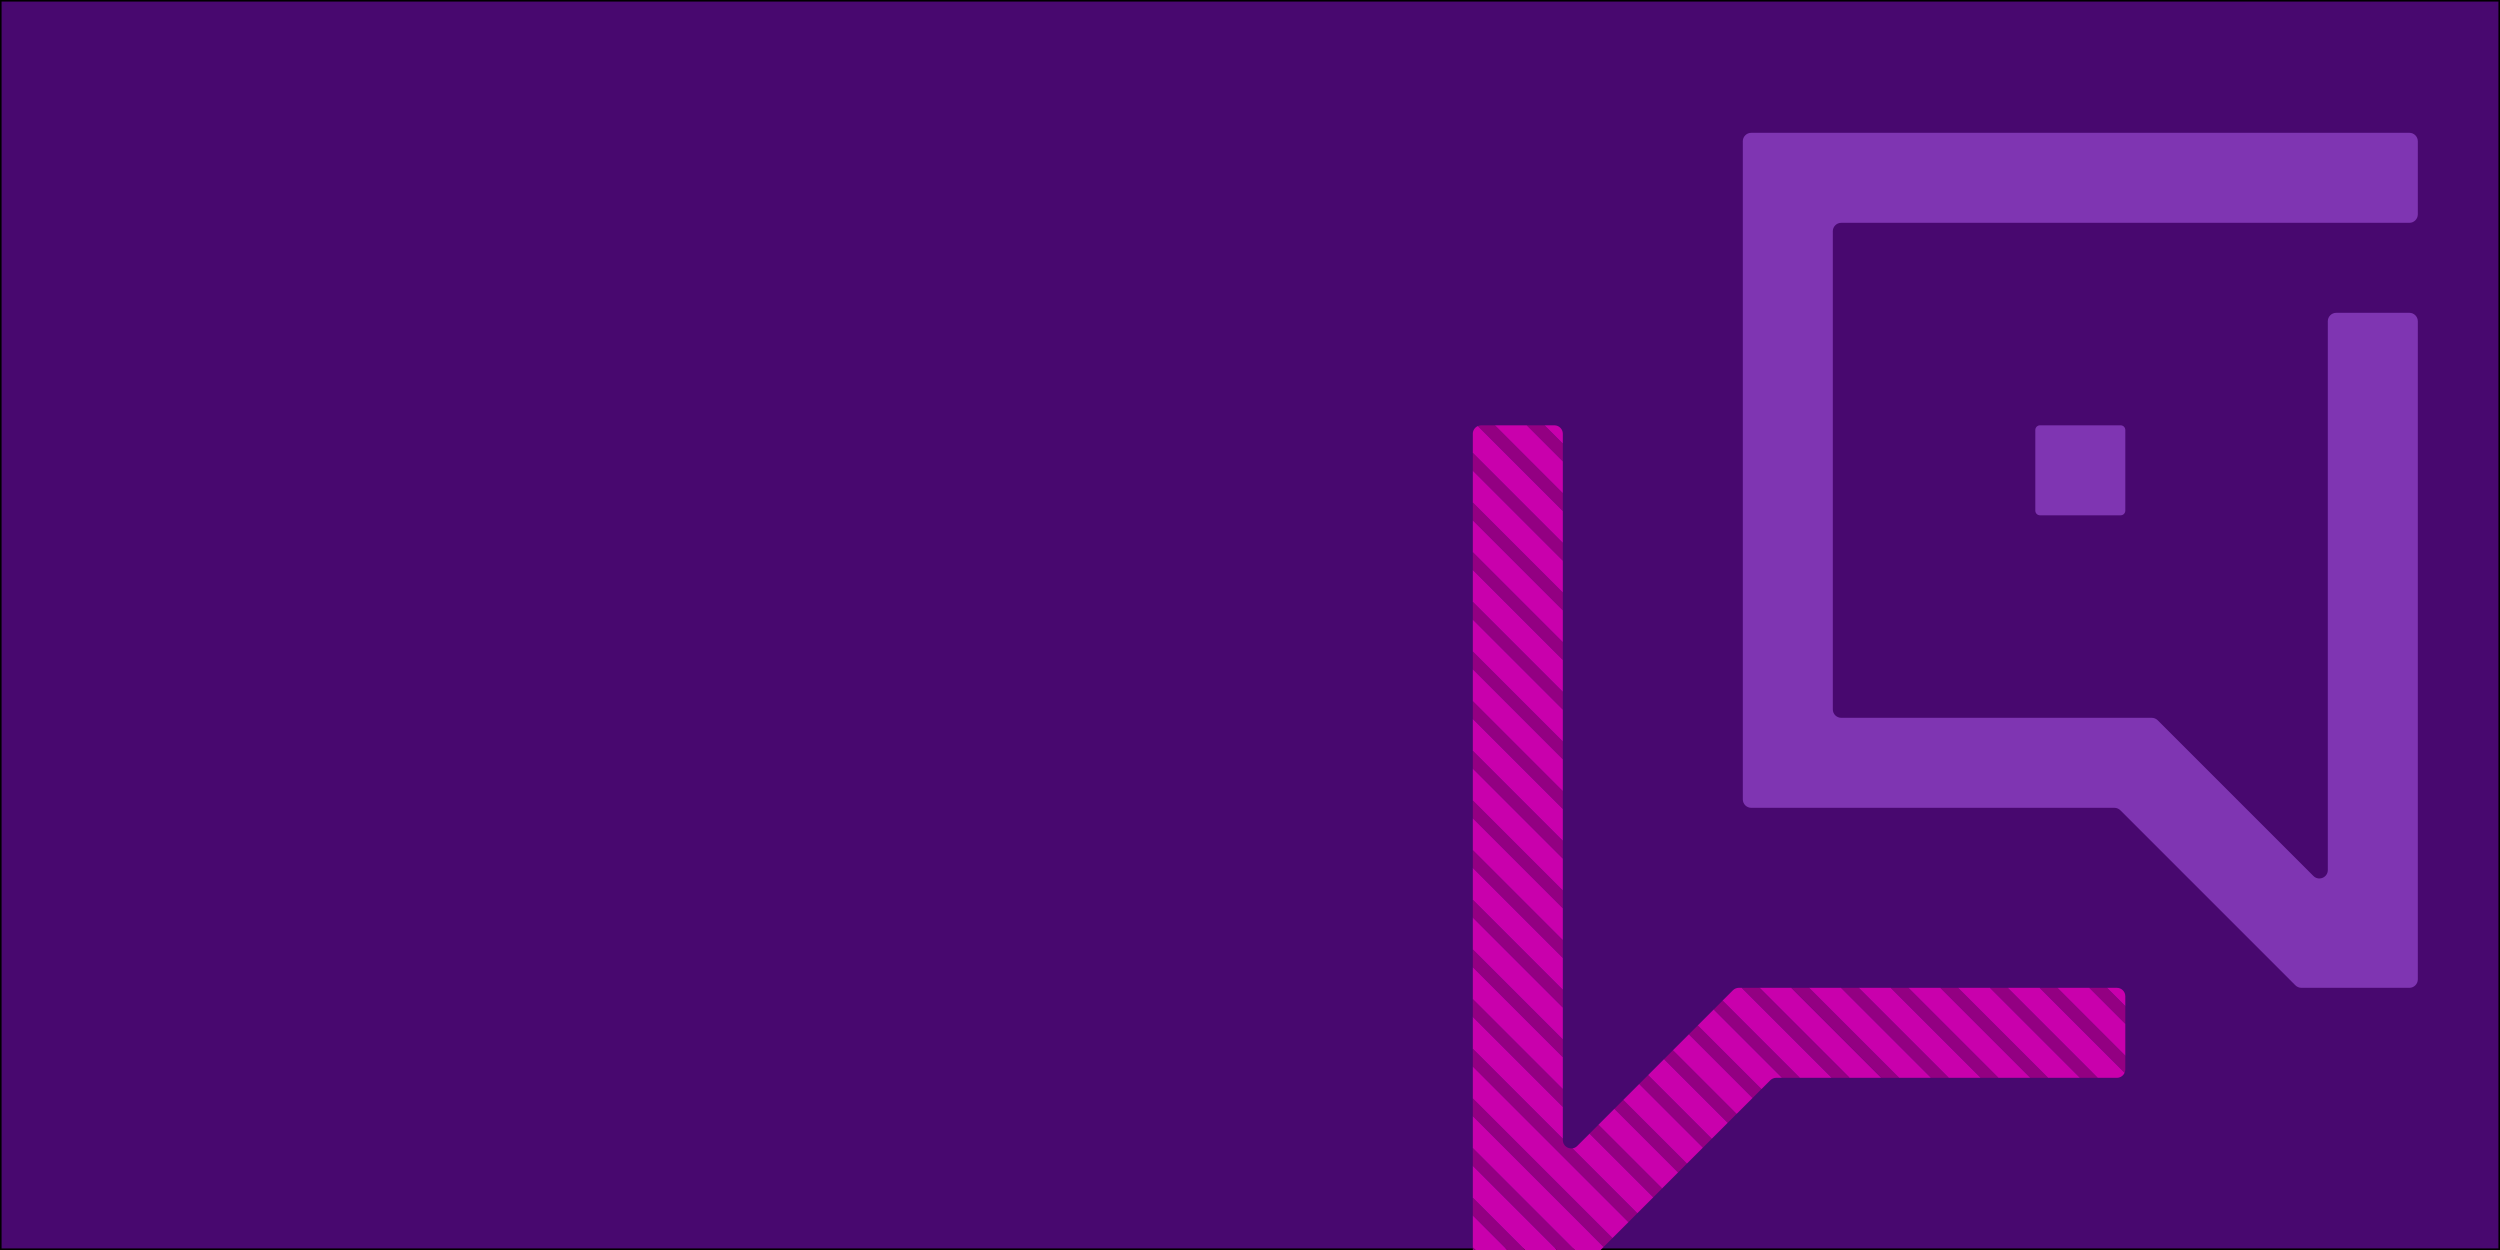
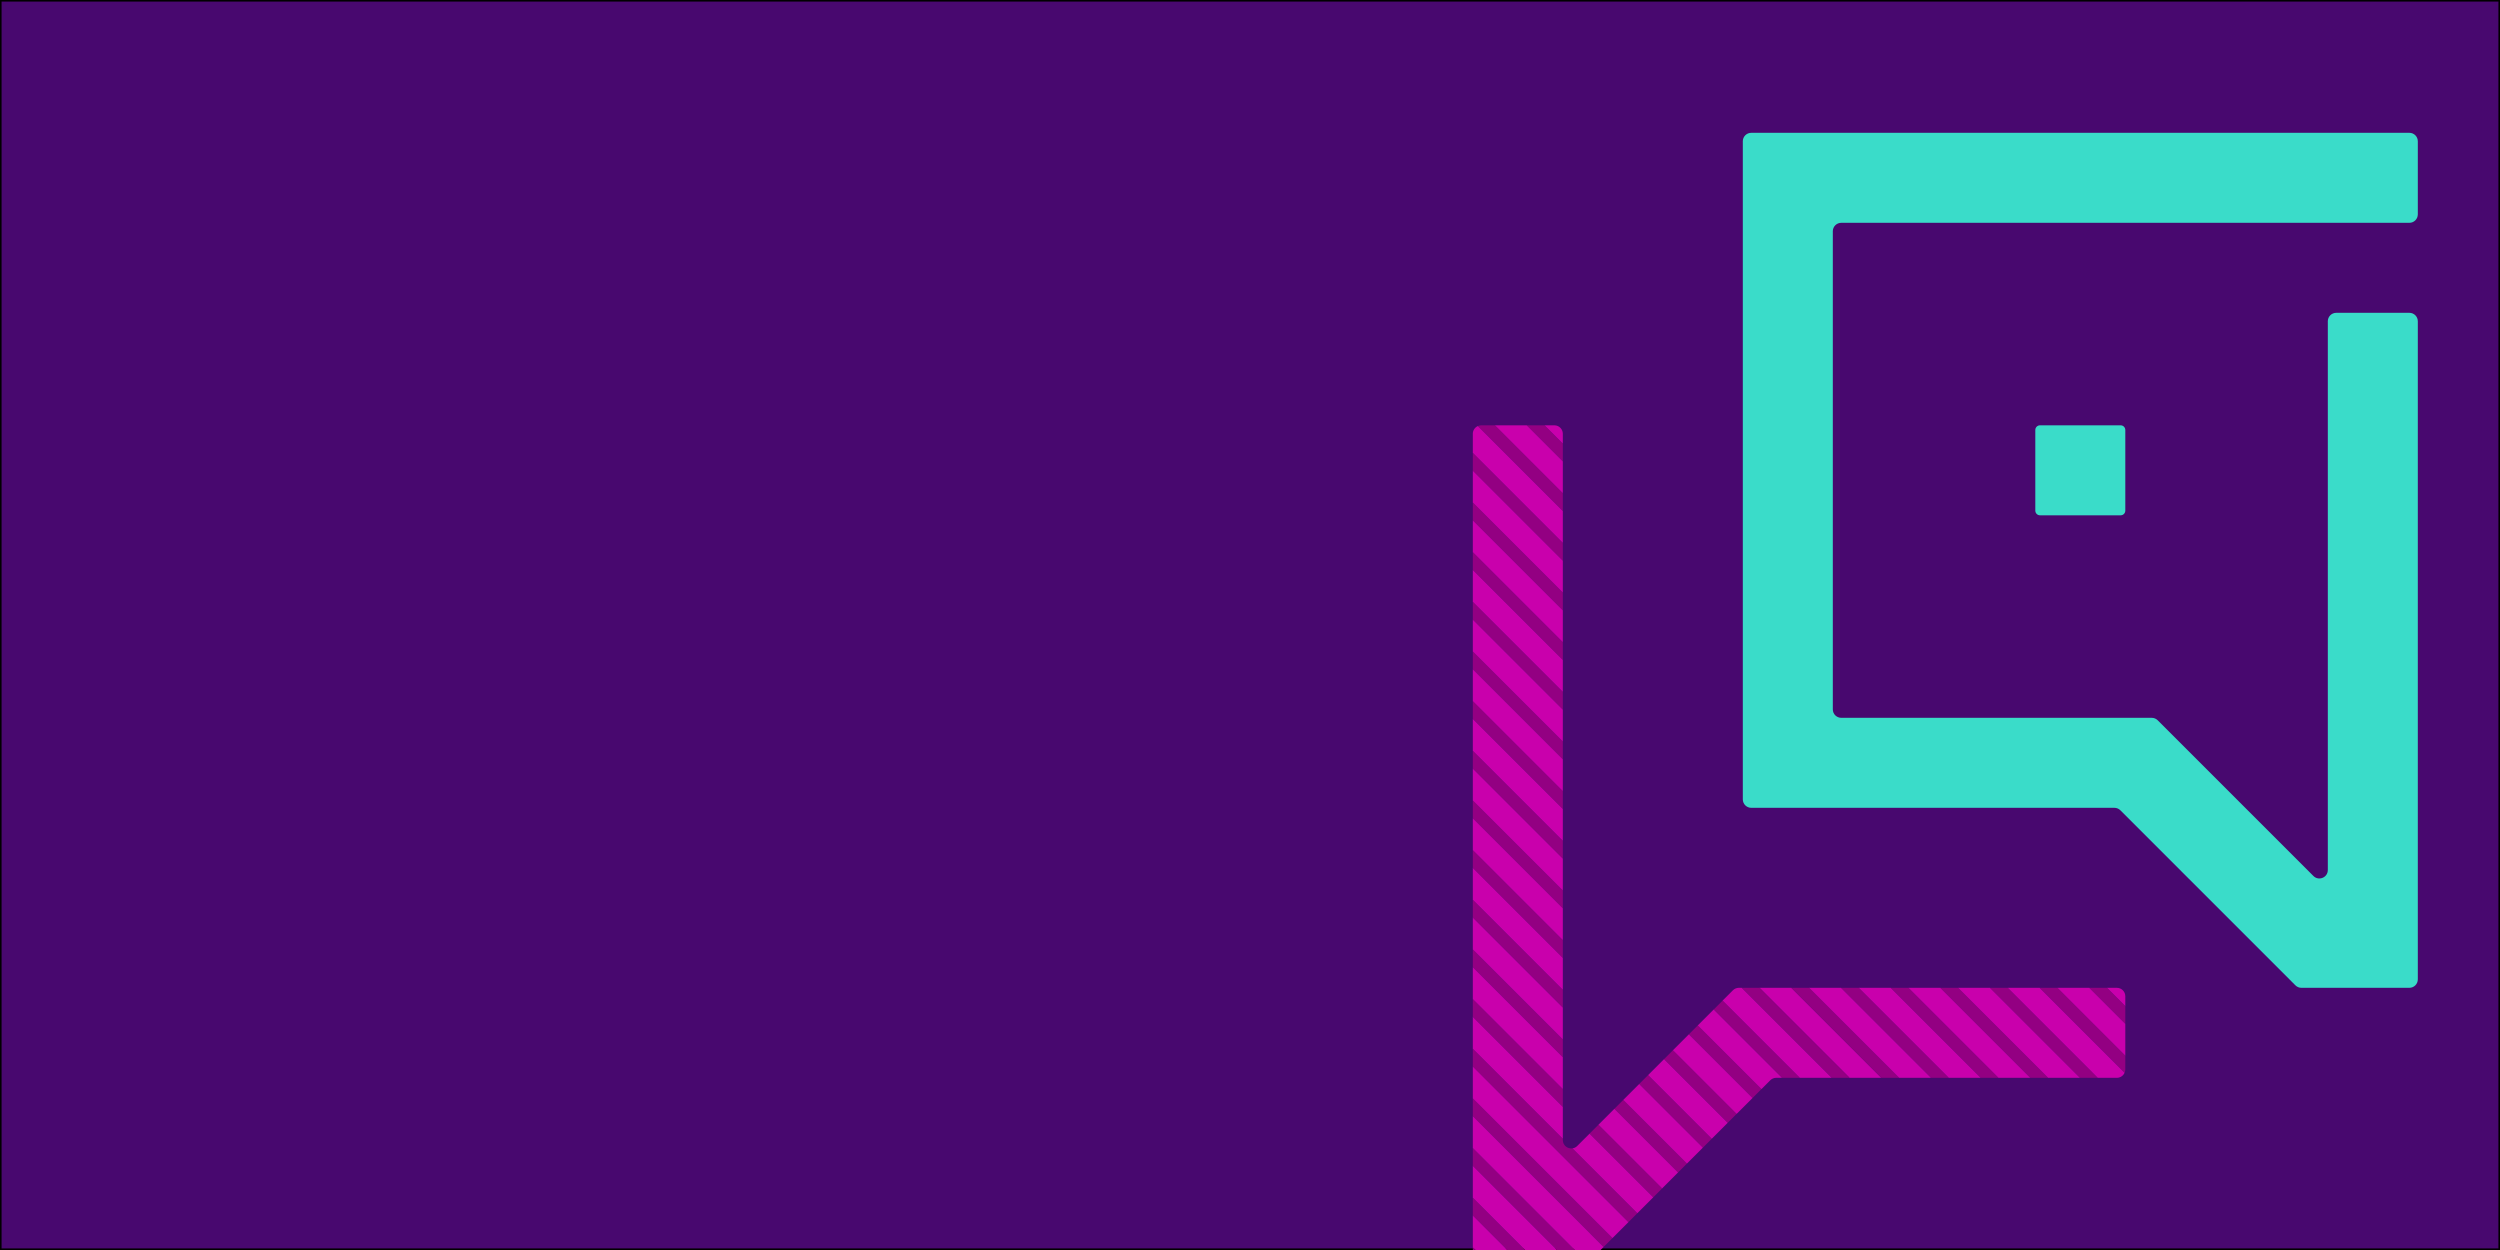
<svg xmlns="http://www.w3.org/2000/svg" xmlns:xlink="http://www.w3.org/1999/xlink" version="1.1" x="0px" y="0px" viewBox="0 0 800 400" style="enable-background:new 0 0 800 400;" xml:space="preserve">
  <g id="Layer_1">
    <g id="Main_x5F_Purple_x5F_BG_x5F_layer">
	</g>
  </g>
  <g id="crop">
    <g>
      <defs>
        <rect id="SVGID_1_" width="800" height="400" />
      </defs>
-       <clipPath id="SVGID_00000029013223372490235300000016844589860157937592_">
+       <clipPath id="SVGID_00000127742522863888260090000006826193694127216776_">
        <use xlink:href="#SVGID_1_" style="overflow:visible;" />
      </clipPath>
-       <rect style="clip-path:url(#SVGID_00000029013223372490235300000016844589860157937592_);fill:#48086F;stroke:#000000;stroke-miterlimit:10;" width="800" height="400" />
-       <g id="ask_x5F_benix_x5F_core_00000051349372026833829950000006002960360723974274_" style="clip-path:url(#SVGID_00000029013223372490235300000016844589860157937592_);">
-         <path style="fill:#7F35B2;" d="M773.7,68.6V45.2c0-1.491-1.209-2.7-2.7-2.7H560.4c-1.491,0-2.7,1.209-2.7,2.7v210.6     c0,1.491,1.209,2.7,2.7,2.7h116.206c0.716,0,1.403,0.284,1.909,0.791l56.018,56.018c0.506,0.506,1.193,0.791,1.909,0.791H771     c1.491,0,2.7-1.209,2.7-2.7V102.8c0-1.491-1.209-2.7-2.7-2.7h-23.4c-1.491,0-2.7,1.209-2.7,2.7v175.606     c0,2.405-2.908,3.61-4.609,1.909l-49.824-49.824c-0.506-0.506-1.193-0.791-1.909-0.791H589.2c-1.491,0-2.7-1.209-2.7-2.7V74     c0-1.491,1.209-2.7,2.7-2.7H771C772.491,71.3,773.7,70.091,773.7,68.6z" />
+       <rect style="clip-path:url(#SVGID_00000127742522863888260090000006826193694127216776_);fill:#48086F;stroke:#000000;stroke-miterlimit:10;" width="800" height="400" />
+       <g id="ask_x5F_benix_x5F_core_00000051349372026833829950000006002960360723974274_" style="clip-path:url(#SVGID_00000127742522863888260090000006826193694127216776_);">
+         <path style="fill:#3ADCC9;" d="M773.7,68.6V45.2c0-1.491-1.209-2.7-2.7-2.7H560.4c-1.491,0-2.7,1.209-2.7,2.7v210.6     c0,1.491,1.209,2.7,2.7,2.7h116.206c0.716,0,1.403,0.284,1.909,0.791l56.018,56.018c0.506,0.506,1.193,0.791,1.909,0.791H771     c1.491,0,2.7-1.209,2.7-2.7V102.8c0-1.491-1.209-2.7-2.7-2.7h-23.4c-1.491,0-2.7,1.209-2.7,2.7v175.606     c0,2.405-2.908,3.61-4.609,1.909l-49.824-49.824c-0.506-0.506-1.193-0.791-1.909-0.791H589.2c-1.491,0-2.7-1.209-2.7-2.7V74     c0-1.491,1.209-2.7,2.7-2.7H771C772.491,71.3,773.7,70.091,773.7,68.6z" />
        <g>
          <polygon style="fill:#930082;" points="604.998,316.1 633.798,344.9 639.506,344.9 610.706,316.1     " />
          <polygon style="fill:#930082;" points="620.888,316.1 649.688,344.9 655.395,344.9 626.595,316.1     " />
          <polygon style="fill:#930082;" points="589.109,316.1 593.7,320.691 617.909,344.9 623.616,344.9 594.816,316.1     " />
          <polygon style="fill:#930082;" points="636.778,316.1 665.578,344.9 671.285,344.9 642.485,316.1     " />
          <polygon style="fill:#930082;" points="668.557,316.1 680.1,327.643 680.1,321.936 674.264,316.1     " />
          <path style="fill:#930082;" d="M652.667,316.1l27.196,27.196c0.15-0.336,0.237-0.705,0.237-1.096v-4.375L658.375,316.1H652.667z      " />
          <path style="fill:#C900AC;" d="M642.485,316.1l28.8,28.8h6.115c1.1,0,2.043-0.66,2.463-1.604L652.667,316.1H642.485z" />
          <polygon style="fill:#C900AC;" points="626.595,316.1 655.395,344.9 665.578,344.9 636.778,316.1     " />
          <polygon style="fill:#C900AC;" points="610.706,316.1 639.506,344.9 649.688,344.9 620.888,316.1     " />
          <polygon style="fill:#C900AC;" points="658.375,316.1 680.1,337.825 680.1,327.643 668.557,316.1     " />
          <path style="fill:#C900AC;" d="M677.4,316.1h-3.136l5.836,5.836V318.8C680.1,317.309,678.891,316.1,677.4,316.1z" />
          <polygon style="fill:#C900AC;" points="593.7,336.581 573.219,316.1 563.036,316.1 591.836,344.9 602.019,344.9 593.7,336.581           " />
          <polygon style="fill:#C900AC;" points="594.816,316.1 623.616,344.9 633.798,344.9 604.998,316.1     " />
          <polygon style="fill:#930082;" points="500.1,300.832 471.3,272.032 471.3,277.74 500.1,306.54     " />
          <polygon style="fill:#930082;" points="500.1,316.722 471.3,287.922 471.3,293.629 500.1,322.429     " />
          <polygon style="fill:#930082;" points="500.1,332.612 471.3,303.812 471.3,309.519 500.1,338.319     " />
          <polygon style="fill:#930082;" points="500.1,189.605 471.3,160.805 471.3,166.512 500.1,195.312     " />
          <polygon style="fill:#930082;" points="500.1,253.163 471.3,224.363 471.3,230.071 500.1,258.871     " />
          <polygon style="fill:#930082;" points="500.1,348.501 471.3,319.701 471.3,325.409 500.1,354.209     " />
          <path style="fill:#930082;" d="M500.1,364.806v-0.415l-28.8-28.8v5.707l49.789,49.789l2.854-2.854l-20.759-20.759      C501.674,367.684,500.1,366.575,500.1,364.806z" />
          <polygon style="fill:#930082;" points="500.1,269.053 471.3,240.253 471.3,245.96 500.1,274.76     " />
          <polygon style="fill:#930082;" points="500.1,237.274 471.3,208.474 471.3,214.181 500.1,242.981     " />
          <polygon style="fill:#930082;" points="500.1,284.943 471.3,256.143 471.3,261.85 500.1,290.65     " />
          <polygon style="fill:#930082;" points="500.1,221.384 471.3,192.584 471.3,198.291 500.1,227.091     " />
          <polygon style="fill:#930082;" points="500.1,205.494 471.3,176.694 471.3,182.402 500.1,211.202     " />
          <polygon style="fill:#930082;" points="500.1,173.715 471.3,144.915 471.3,150.622 500.1,179.423     " />
          <polygon style="fill:#930082;" points="548.382,323.042 570.24,344.9 575.947,344.9 551.235,320.189     " />
          <polygon style="fill:#930082;" points="471.3,388.967 484.833,402.5 490.54,402.5 471.3,383.26     " />
          <rect x="518.255" y="357.12" transform="matrix(0.7071 -0.7071 0.7071 0.7071 -110.3254 476.7061)" style="fill:#930082;" width="4.036" height="28.816" />
          <rect x="550.034" y="325.34" transform="matrix(0.7071 -0.7071 0.7071 0.7071 -78.5461 489.8695)" style="fill:#930082;" width="4.036" height="28.816" />
          <path style="fill:#930082;" d="M471.3,399.8c0,1.491,1.209,2.7,2.7,2.7h0.65l-3.35-3.35V399.8z" />
          <polygon style="fill:#930082;" points="578.926,316.1 573.219,316.1 593.7,336.581 593.7,336.581 602.019,344.9 607.726,344.9       593.7,330.874     " />
          <polygon style="fill:#930082;" points="557.329,316.1 586.129,344.9 591.836,344.9 563.036,316.1     " />
          <polygon style="fill:#930082;" points="471.3,373.078 500.722,402.5 506.43,402.5 471.3,367.37     " />
          <rect x="526.199" y="349.175" transform="matrix(0.7071 -0.7071 0.7071 0.7071 -102.3805 479.9969)" style="fill:#930082;" width="4.036" height="28.816" />
          <polygon style="fill:#930082;" points="500.1,141.936 494.264,136.1 488.557,136.1 500.1,147.643     " />
          <polygon style="fill:#930082;" points="471.3,357.188 513.144,399.032 515.998,396.178 471.3,351.481     " />
          <path style="fill:#930082;" d="M500.1,157.825L478.375,136.1H474c-0.391,0-0.761,0.087-1.096,0.237l27.196,27.196V157.825z" />
          <rect x="534.144" y="341.23" transform="matrix(0.7071 -0.7071 0.7071 0.7071 -94.4356 483.2878)" style="fill:#930082;" width="4.036" height="28.816" />
          <rect x="542.089" y="333.285" transform="matrix(0.7071 -0.7071 0.7071 0.7071 -86.4908 486.5787)" style="fill:#930082;" width="4.036" height="28.816" />
          <polygon style="fill:#C900AC;" points="471.3,383.26 490.54,402.5 500.722,402.5 471.3,373.078     " />
          <polygon style="fill:#C900AC;" points="471.3,351.481 515.998,396.178 521.089,391.087 471.3,341.298     " />
          <path style="fill:#C900AC;" d="M471.3,367.37l35.13,35.13h2.128c0.716,0,1.403-0.284,1.909-0.791l2.677-2.677L471.3,357.188      V367.37z" />
          <polygon style="fill:#C900AC;" points="471.3,399.15 474.65,402.5 484.833,402.5 471.3,388.967     " />
          <polygon style="fill:#C900AC;" points="500.1,179.423 471.3,150.622 471.3,160.805 500.1,189.605     " />
          <polygon style="fill:#C900AC;" points="500.1,195.312 471.3,166.512 471.3,176.694 500.1,205.494     " />
          <path style="fill:#C900AC;" d="M500.1,163.533l-27.196-27.196c-0.944,0.421-1.604,1.363-1.604,2.463v6.115l28.8,28.8V163.533z" />
          <polygon style="fill:#C900AC;" points="500.1,211.202 471.3,182.402 471.3,192.584 500.1,221.384     " />
          <polygon style="fill:#C900AC;" points="589.109,316.1 578.926,316.1 593.7,330.874 607.726,344.9 617.909,344.9 593.7,320.691           " />
          <polygon style="fill:#C900AC;" points="500.1,227.091 471.3,198.291 471.3,208.474 500.1,237.274     " />
          <path style="fill:#C900AC;" d="M500.1,138.8c0-1.491-1.209-2.7-2.7-2.7h-3.136l5.836,5.836V138.8z" />
          <path style="fill:#C900AC;" d="M556.442,316.1c-0.716,0-1.403,0.284-1.909,0.791l-3.298,3.298l24.711,24.711h10.182l-28.8-28.8      H556.442z" />
          <polygon style="fill:#C900AC;" points="500.1,258.871 471.3,230.071 471.3,240.253 500.1,269.053     " />
          <polygon style="fill:#C900AC;" points="500.1,147.643 488.557,136.1 478.375,136.1 500.1,157.825     " />
          <polygon style="fill:#C900AC;" points="500.1,242.981 471.3,214.181 471.3,224.363 500.1,253.163     " />
          <rect x="544.479" y="329.313" transform="matrix(0.7071 -0.7071 0.7071 0.7071 -82.5184 488.2241)" style="fill:#C900AC;" width="7.2" height="28.816" />
          <polygon style="fill:#C900AC;" points="500.1,290.65 471.3,261.85 471.3,272.032 500.1,300.832     " />
          <polygon style="fill:#C900AC;" points="500.1,274.76 471.3,245.96 471.3,256.143 500.1,284.943     " />
          <path style="fill:#C900AC;" d="M543.291,328.133l20.376,20.376l2.819-2.819c0.506-0.506,1.193-0.791,1.909-0.791h1.845      l-21.858-21.858L543.291,328.133z" />
          <polygon style="fill:#C900AC;" points="500.1,306.54 471.3,277.74 471.3,287.922 500.1,316.722     " />
          <rect x="536.535" y="337.257" transform="matrix(0.7071 -0.7071 0.7071 0.7071 -90.4632 484.9333)" style="fill:#C900AC;" width="7.2" height="28.816" />
          <path style="fill:#C900AC;" d="M504.709,366.715c-0.45,0.45-0.983,0.685-1.526,0.76l20.759,20.759l5.091-5.091l-20.376-20.376      L504.709,366.715z" />
          <polygon style="fill:#C900AC;" points="500.1,354.209 471.3,325.409 471.3,335.591 500.1,364.391     " />
          <rect x="520.645" y="353.147" transform="matrix(0.7071 -0.7071 0.7071 0.7071 -106.353 478.3515)" style="fill:#C900AC;" width="7.2" height="28.816" />
          <polygon style="fill:#C900AC;" points="500.1,338.319 471.3,309.519 471.3,319.701 500.1,348.501     " />
          <rect x="528.59" y="345.202" transform="matrix(0.7071 -0.7071 0.7071 0.7071 -98.4081 481.6424)" style="fill:#C900AC;" width="7.2" height="28.816" />
          <polygon style="fill:#C900AC;" points="500.1,322.429 471.3,293.629 471.3,303.812 500.1,332.612     " />
        </g>
-         <path style="fill:#7F35B2;" d="M678.6,164.9h-25.8c-0.828,0-1.5-0.672-1.5-1.5v-25.8c0-0.828,0.672-1.5,1.5-1.5h25.8     c0.828,0,1.5,0.672,1.5,1.5v25.8C680.1,164.228,679.428,164.9,678.6,164.9z" />
+         <path style="fill:#3ADCC9;" d="M678.6,164.9h-25.8c-0.828,0-1.5-0.672-1.5-1.5v-25.8c0-0.828,0.672-1.5,1.5-1.5h25.8     c0.828,0,1.5,0.672,1.5,1.5v25.8C680.1,164.228,679.428,164.9,678.6,164.9z" />
      </g>
-       <g style="clip-path:url(#SVGID_00000029013223372490235300000016844589860157937592_);">
+       <g style="clip-path:url(#SVGID_00000127742522863888260090000006826193694127216776_);">
		</g>
    </g>
  </g>
</svg>
